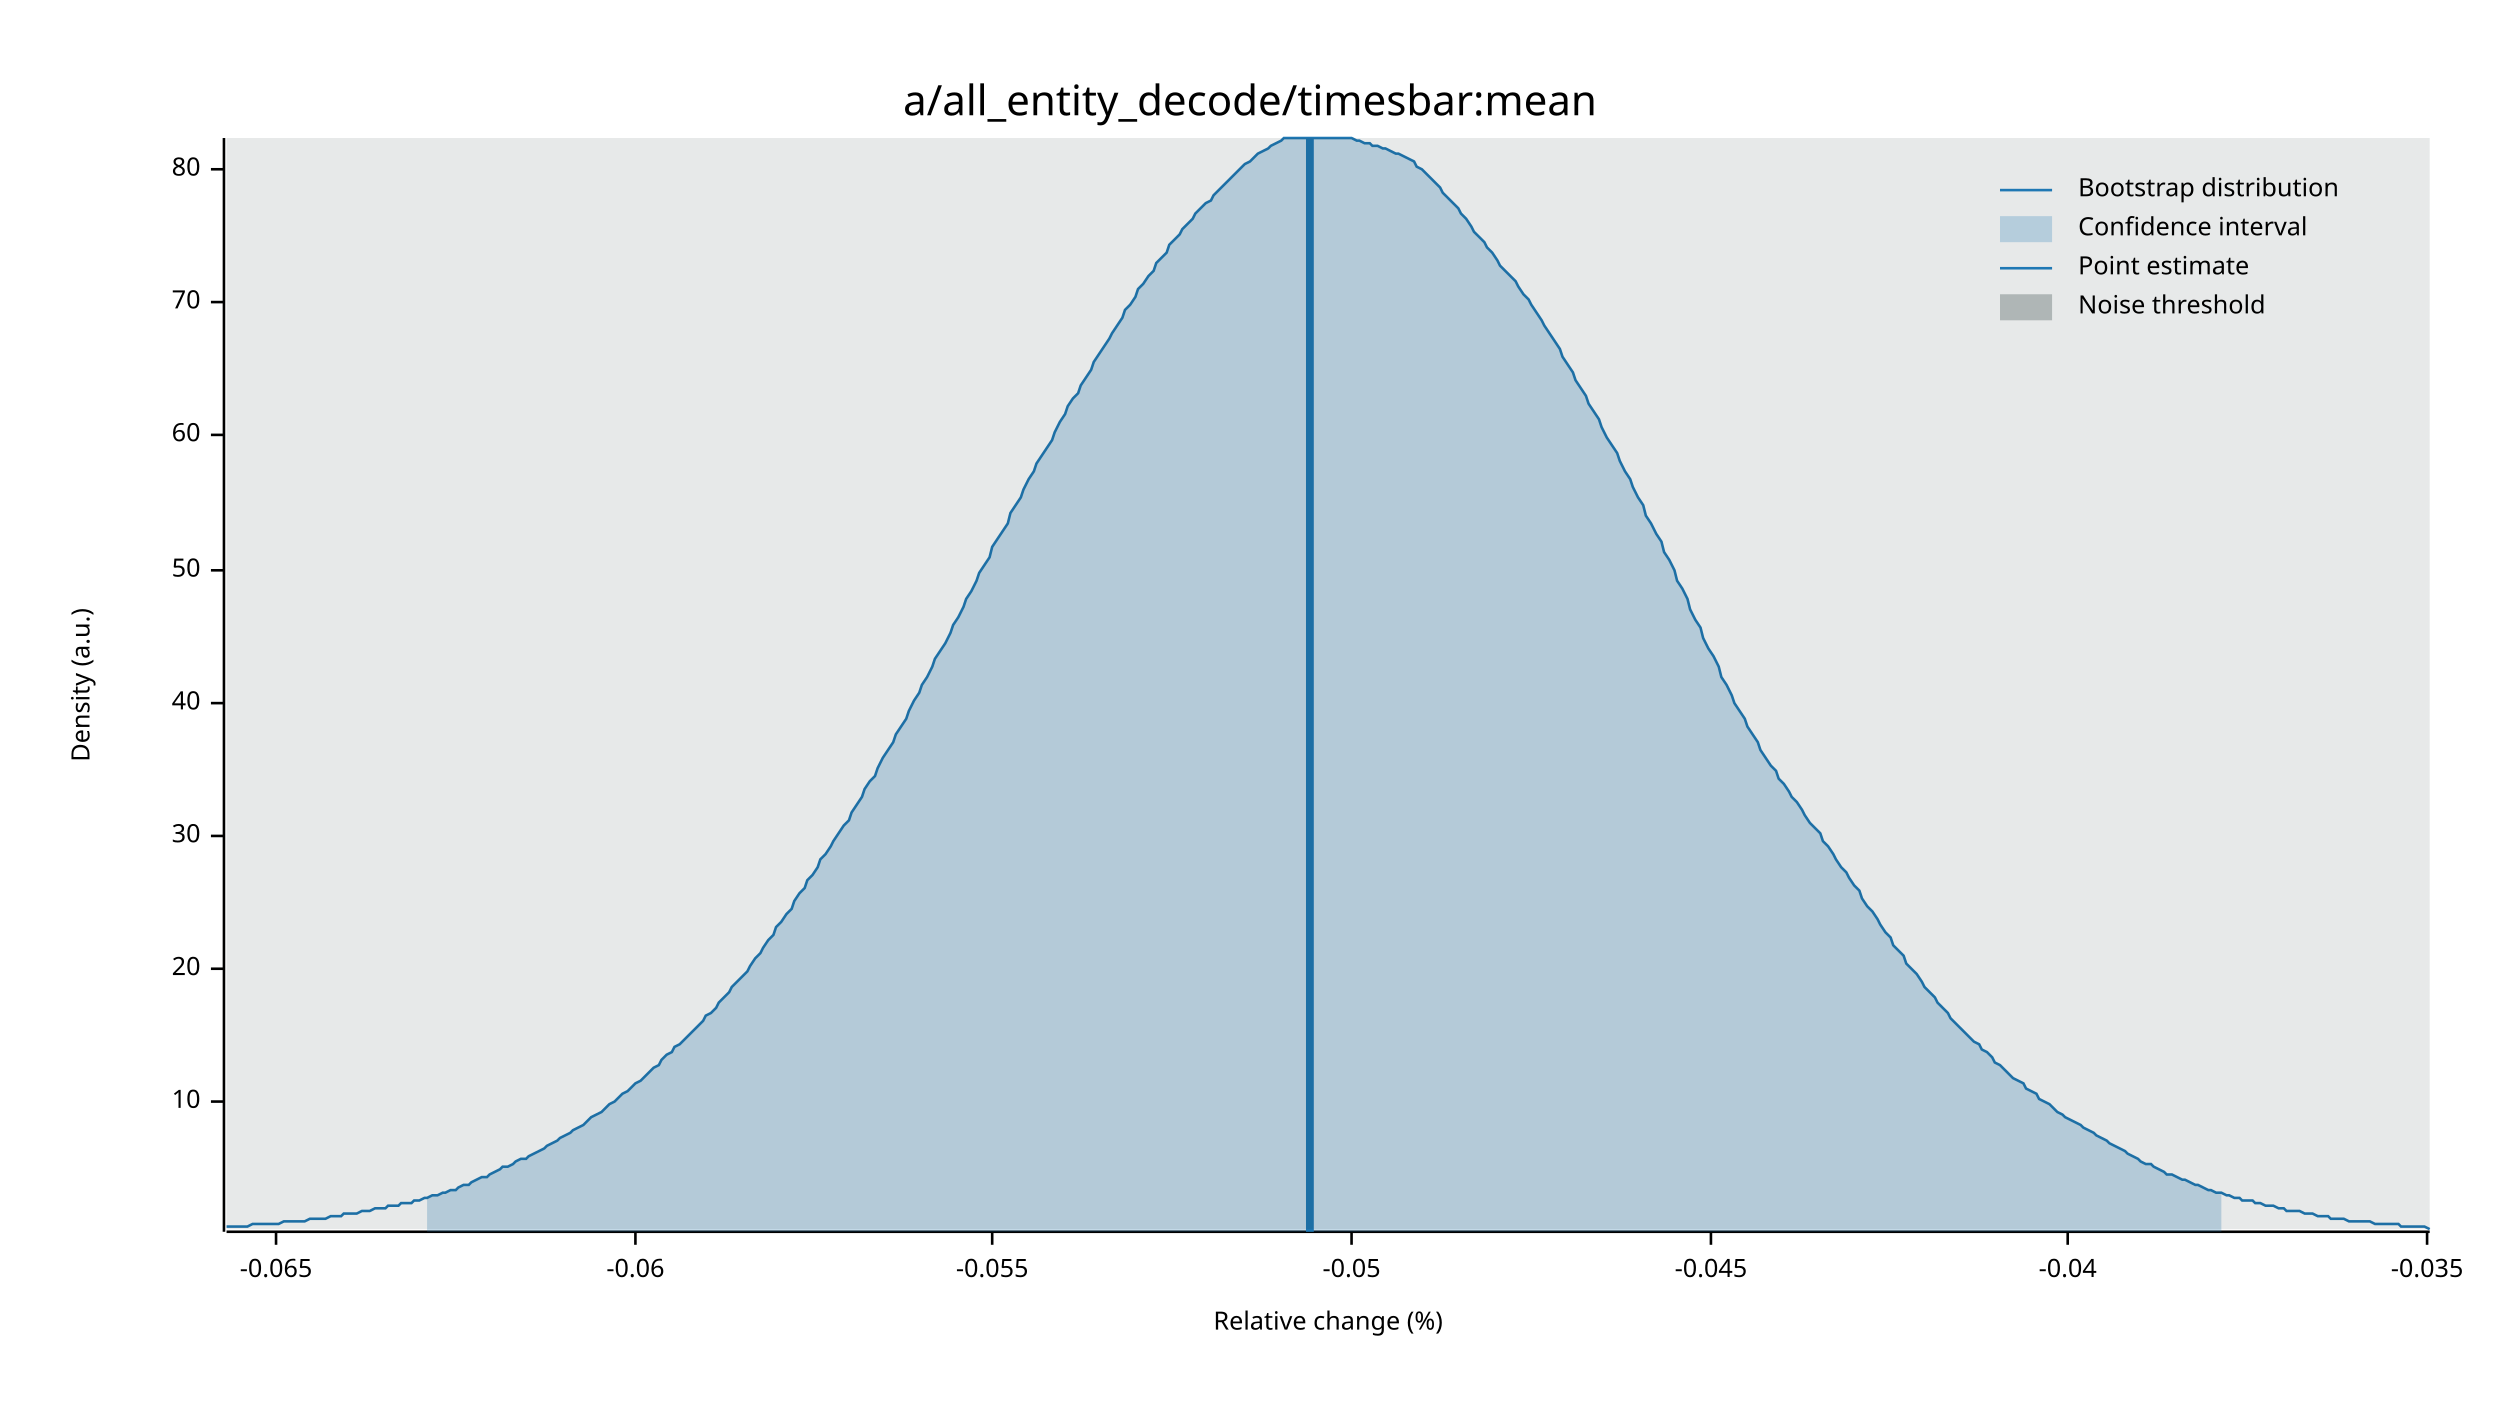
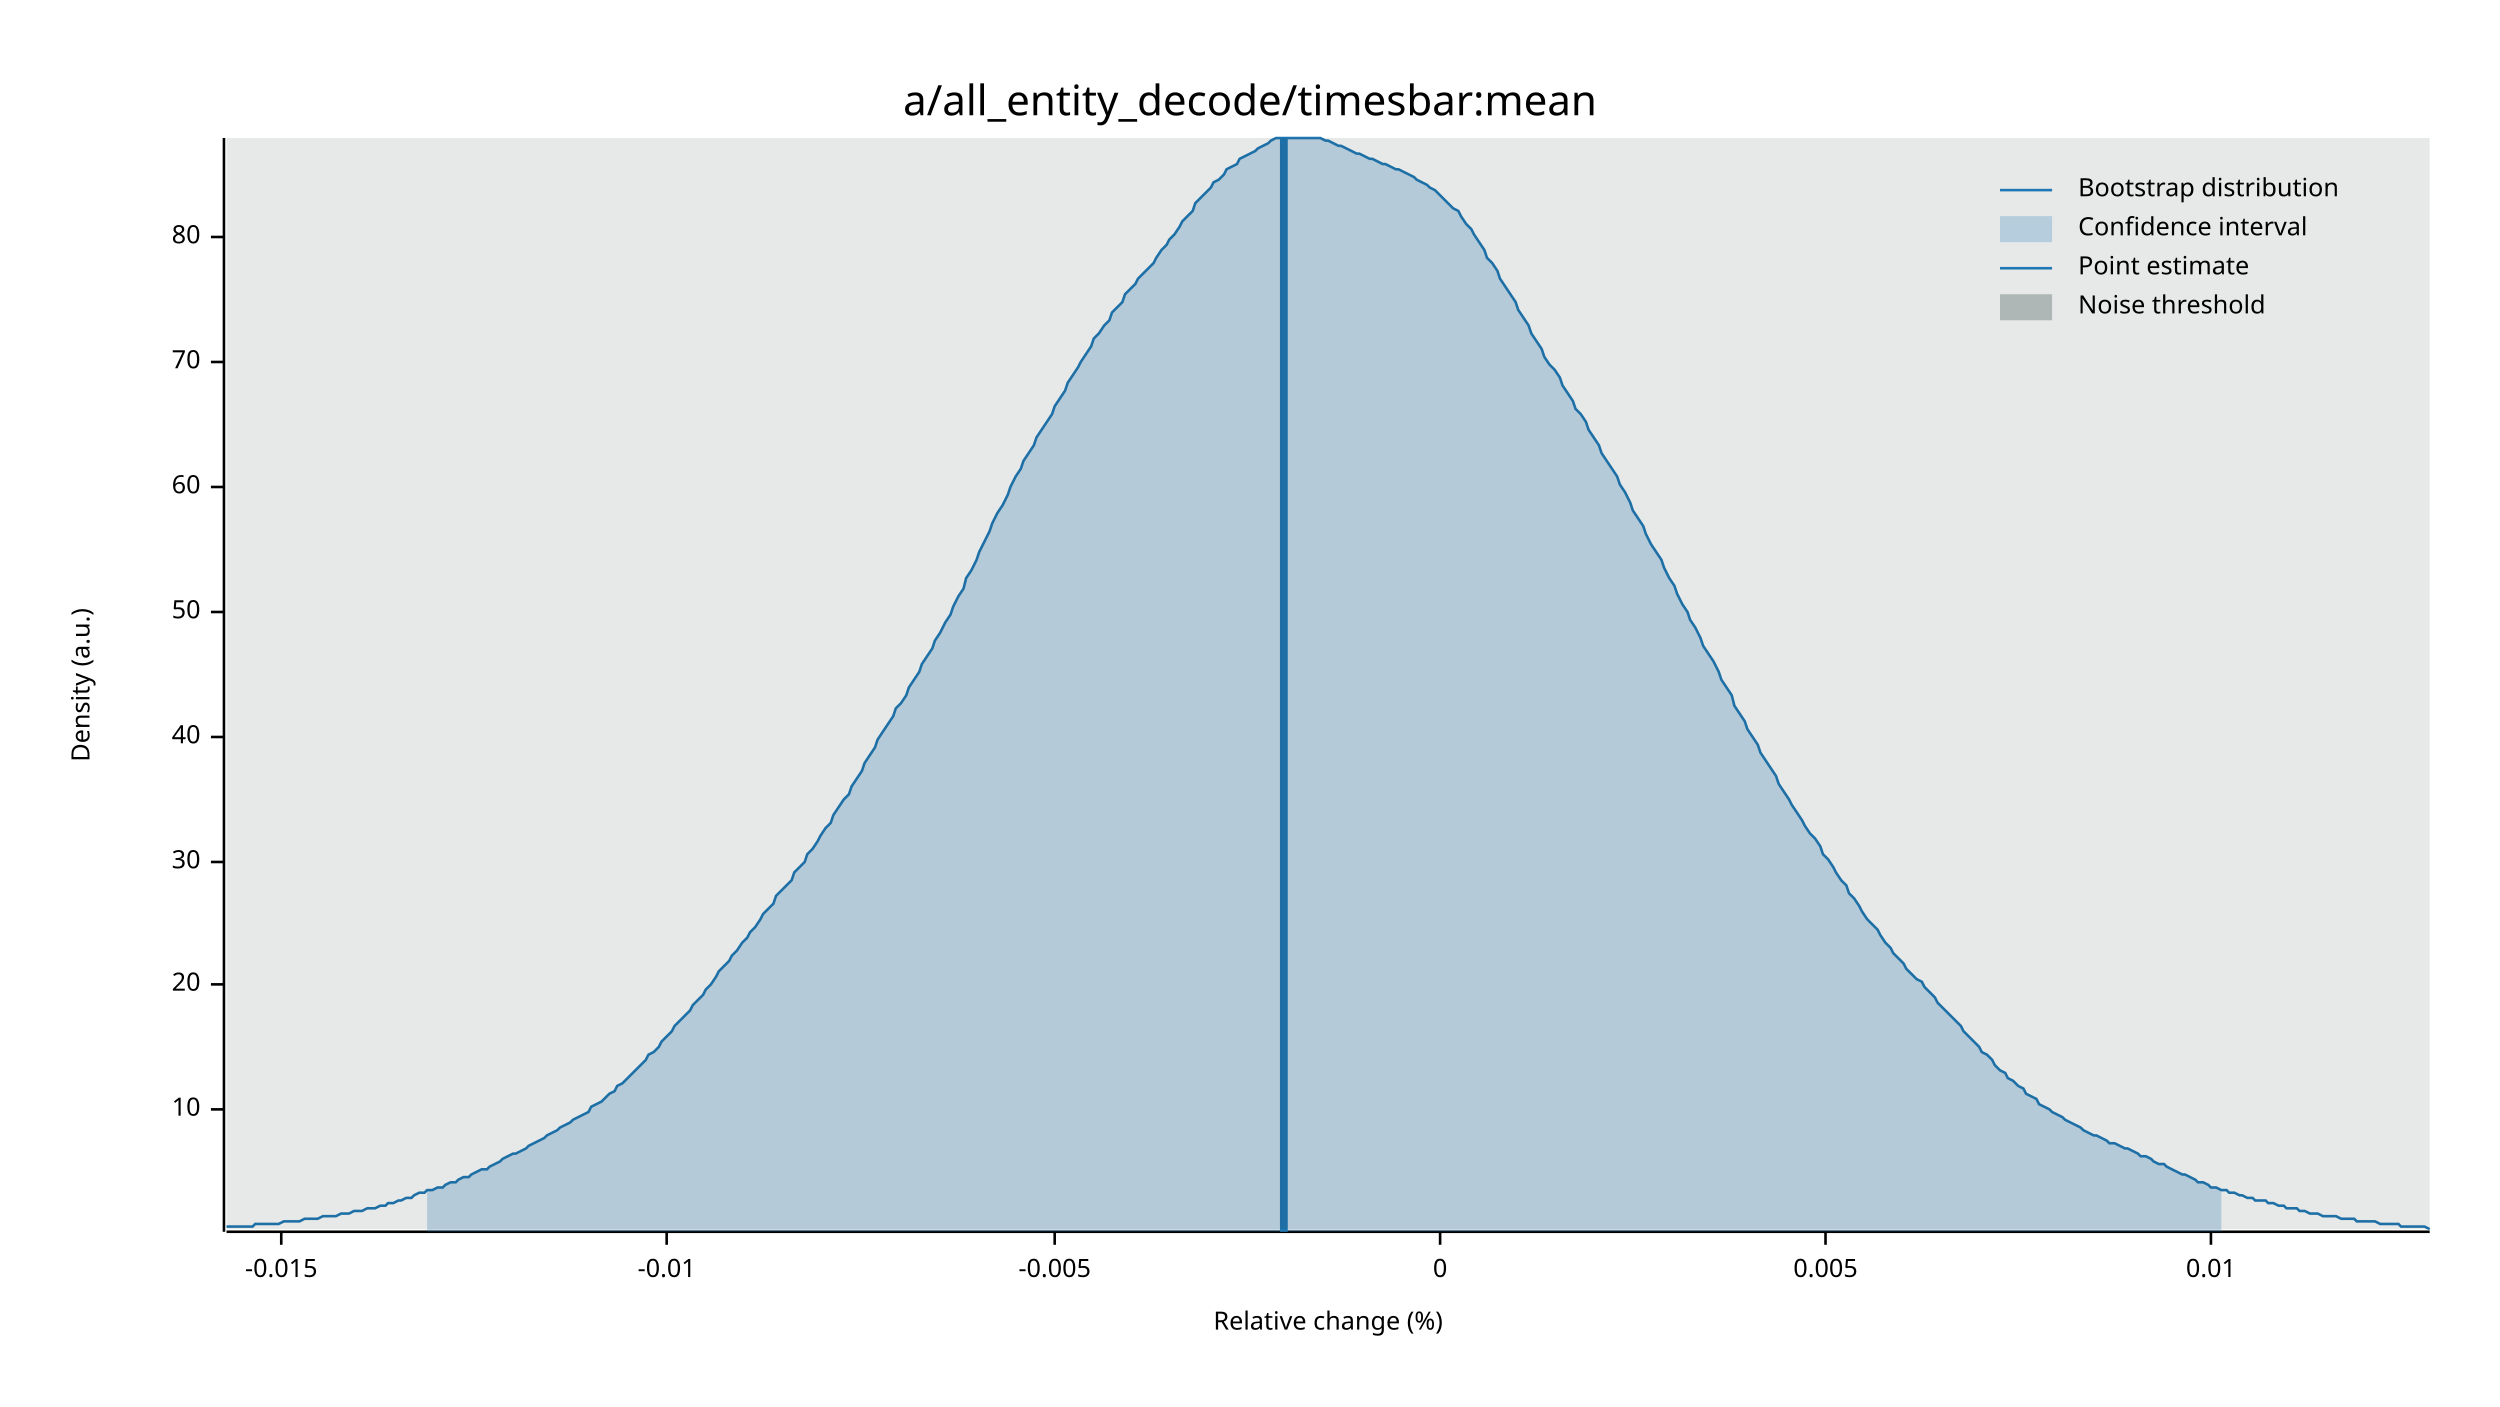
<svg xmlns="http://www.w3.org/2000/svg" width="960" height="540" viewBox="0 0 960 540">
  <text x="480" y="32" dy="0.76em" text-anchor="middle" font-family="sans-serif" font-size="16.129" opacity="1" fill="#000000">
a/all_entity_decode/timesbar:mean
</text>
  <text x="27" y="263" dy="0.76em" text-anchor="middle" font-family="sans-serif" font-size="9.677" opacity="1" fill="#000000" transform="rotate(270, 27, 263)">
Density (a.u.)
</text>
  <text x="510" y="513" dy="-0.5ex" text-anchor="middle" font-family="sans-serif" font-size="9.677" opacity="1" fill="#000000">
Relative change (%)
</text>
  <polyline fill="none" opacity="1" stroke="#000000" stroke-width="1" points="86,53 86,473 " />
-   <text x="77" y="423" dy="0.5ex" text-anchor="end" font-family="sans-serif" font-size="9.677" opacity="1" fill="#000000">
+   <text x="77" y="426" dy="0.5ex" text-anchor="end" font-family="sans-serif" font-size="9.677" opacity="1" fill="#000000">
10
</text>
-   <polyline fill="none" opacity="1" stroke="#000000" stroke-width="1" points="81,423 86,423 " />
-   <text x="77" y="372" dy="0.5ex" text-anchor="end" font-family="sans-serif" font-size="9.677" opacity="1" fill="#000000">
+   <polyline fill="none" opacity="1" stroke="#000000" stroke-width="1" points="81,426 86,426 " />
+   <text x="77" y="378" dy="0.5ex" text-anchor="end" font-family="sans-serif" font-size="9.677" opacity="1" fill="#000000">
20
</text>
-   <polyline fill="none" opacity="1" stroke="#000000" stroke-width="1" points="81,372 86,372 " />
-   <text x="77" y="321" dy="0.5ex" text-anchor="end" font-family="sans-serif" font-size="9.677" opacity="1" fill="#000000">
+   <polyline fill="none" opacity="1" stroke="#000000" stroke-width="1" points="81,378 86,378 " />
+   <text x="77" y="331" dy="0.5ex" text-anchor="end" font-family="sans-serif" font-size="9.677" opacity="1" fill="#000000">
30
</text>
-   <polyline fill="none" opacity="1" stroke="#000000" stroke-width="1" points="81,321 86,321 " />
-   <text x="77" y="270" dy="0.5ex" text-anchor="end" font-family="sans-serif" font-size="9.677" opacity="1" fill="#000000">
+   <polyline fill="none" opacity="1" stroke="#000000" stroke-width="1" points="81,331 86,331 " />
+   <text x="77" y="283" dy="0.5ex" text-anchor="end" font-family="sans-serif" font-size="9.677" opacity="1" fill="#000000">
40
</text>
-   <polyline fill="none" opacity="1" stroke="#000000" stroke-width="1" points="81,270 86,270 " />
-   <text x="77" y="219" dy="0.5ex" text-anchor="end" font-family="sans-serif" font-size="9.677" opacity="1" fill="#000000">
+   <polyline fill="none" opacity="1" stroke="#000000" stroke-width="1" points="81,283 86,283 " />
+   <text x="77" y="235" dy="0.5ex" text-anchor="end" font-family="sans-serif" font-size="9.677" opacity="1" fill="#000000">
50
</text>
-   <polyline fill="none" opacity="1" stroke="#000000" stroke-width="1" points="81,219 86,219 " />
-   <text x="77" y="167" dy="0.5ex" text-anchor="end" font-family="sans-serif" font-size="9.677" opacity="1" fill="#000000">
+   <polyline fill="none" opacity="1" stroke="#000000" stroke-width="1" points="81,235 86,235 " />
+   <text x="77" y="187" dy="0.5ex" text-anchor="end" font-family="sans-serif" font-size="9.677" opacity="1" fill="#000000">
60
</text>
-   <polyline fill="none" opacity="1" stroke="#000000" stroke-width="1" points="81,167 86,167 " />
-   <text x="77" y="116" dy="0.5ex" text-anchor="end" font-family="sans-serif" font-size="9.677" opacity="1" fill="#000000">
+   <polyline fill="none" opacity="1" stroke="#000000" stroke-width="1" points="81,187 86,187 " />
+   <text x="77" y="139" dy="0.5ex" text-anchor="end" font-family="sans-serif" font-size="9.677" opacity="1" fill="#000000">
70
</text>
-   <polyline fill="none" opacity="1" stroke="#000000" stroke-width="1" points="81,116 86,116 " />
-   <text x="77" y="65" dy="0.5ex" text-anchor="end" font-family="sans-serif" font-size="9.677" opacity="1" fill="#000000">
+   <polyline fill="none" opacity="1" stroke="#000000" stroke-width="1" points="81,139 86,139 " />
+   <text x="77" y="91" dy="0.5ex" text-anchor="end" font-family="sans-serif" font-size="9.677" opacity="1" fill="#000000">
80
</text>
-   <polyline fill="none" opacity="1" stroke="#000000" stroke-width="1" points="81,65 86,65 " />
+   <polyline fill="none" opacity="1" stroke="#000000" stroke-width="1" points="81,91 86,91 " />
  <polyline fill="none" opacity="1" stroke="#000000" stroke-width="1" points="87,473 933,473 " />
-   <text x="106" y="483" dy="0.76em" text-anchor="middle" font-family="sans-serif" font-size="9.677" opacity="1" fill="#000000">
- -0.065
+   <text x="108" y="483" dy="0.76em" text-anchor="middle" font-family="sans-serif" font-size="9.677" opacity="1" fill="#000000">
+ -0.015
</text>
-   <polyline fill="none" opacity="1" stroke="#000000" stroke-width="1" points="106,473 106,478 " />
-   <text x="244" y="483" dy="0.76em" text-anchor="middle" font-family="sans-serif" font-size="9.677" opacity="1" fill="#000000">
- -0.06
+   <polyline fill="none" opacity="1" stroke="#000000" stroke-width="1" points="108,473 108,478 " />
+   <text x="256" y="483" dy="0.76em" text-anchor="middle" font-family="sans-serif" font-size="9.677" opacity="1" fill="#000000">
+ -0.01
</text>
-   <polyline fill="none" opacity="1" stroke="#000000" stroke-width="1" points="244,473 244,478 " />
-   <text x="381" y="483" dy="0.76em" text-anchor="middle" font-family="sans-serif" font-size="9.677" opacity="1" fill="#000000">
- -0.055
+   <polyline fill="none" opacity="1" stroke="#000000" stroke-width="1" points="256,473 256,478 " />
+   <text x="405" y="483" dy="0.76em" text-anchor="middle" font-family="sans-serif" font-size="9.677" opacity="1" fill="#000000">
+ -0.005
</text>
-   <polyline fill="none" opacity="1" stroke="#000000" stroke-width="1" points="381,473 381,478 " />
-   <text x="519" y="483" dy="0.76em" text-anchor="middle" font-family="sans-serif" font-size="9.677" opacity="1" fill="#000000">
- -0.05
+   <polyline fill="none" opacity="1" stroke="#000000" stroke-width="1" points="405,473 405,478 " />
+   <text x="553" y="483" dy="0.76em" text-anchor="middle" font-family="sans-serif" font-size="9.677" opacity="1" fill="#000000">
+ 0
</text>
-   <polyline fill="none" opacity="1" stroke="#000000" stroke-width="1" points="519,473 519,478 " />
-   <text x="657" y="483" dy="0.76em" text-anchor="middle" font-family="sans-serif" font-size="9.677" opacity="1" fill="#000000">
- -0.045
+   <polyline fill="none" opacity="1" stroke="#000000" stroke-width="1" points="553,473 553,478 " />
+   <text x="701" y="483" dy="0.76em" text-anchor="middle" font-family="sans-serif" font-size="9.677" opacity="1" fill="#000000">
+ 0.005
</text>
-   <polyline fill="none" opacity="1" stroke="#000000" stroke-width="1" points="657,473 657,478 " />
-   <text x="794" y="483" dy="0.76em" text-anchor="middle" font-family="sans-serif" font-size="9.677" opacity="1" fill="#000000">
- -0.04
+   <polyline fill="none" opacity="1" stroke="#000000" stroke-width="1" points="701,473 701,478 " />
+   <text x="849" y="483" dy="0.76em" text-anchor="middle" font-family="sans-serif" font-size="9.677" opacity="1" fill="#000000">
+ 0.01
</text>
-   <polyline fill="none" opacity="1" stroke="#000000" stroke-width="1" points="794,473 794,478 " />
-   <text x="932" y="483" dy="0.76em" text-anchor="middle" font-family="sans-serif" font-size="9.677" opacity="1" fill="#000000">
- -0.035
- </text>
-   <polyline fill="none" opacity="1" stroke="#000000" stroke-width="1" points="932,473 932,478 " />
-   <polyline fill="none" opacity="1" stroke="#1F78B4" stroke-width="1" points="87,471 88,471 90,471 92,471 93,471 95,471 97,470 98,470 100,470 102,470 103,470 105,470 107,470 109,469 110,469 112,469 114,469 115,469 117,469 119,468 120,468 122,468 124,468 125,468 127,467 129,467 131,467 132,466 134,466 136,466 137,466 139,465 141,465 142,465 144,464 146,464 148,464 149,463 151,463 153,463 154,462 156,462 158,462 159,461 161,461 163,460 164,460 166,459 168,459 170,458 171,458 173,457 175,457 176,456 178,455 180,455 181,454 183,453 185,452 187,452 188,451 190,450 192,449 193,448 195,448 197,447 198,446 200,445 202,445 203,444 205,443 207,442 209,441 210,440 212,439 214,438 215,437 217,436 219,435 220,434 222,433 224,432 226,430 227,429 229,428 231,427 232,426 234,424 236,423 237,422 239,420 241,419 242,418 244,416 246,415 248,413 249,412 251,410 253,409 254,407 256,405 258,404 259,402 261,401 263,399 265,397 266,396 268,394 270,392 271,390 273,389 275,387 276,385 278,383 280,381 281,379 283,377 285,375 287,373 288,371 290,368 292,366 293,364 295,361 297,359 298,356 300,354 302,351 304,349 305,346 307,343 309,341 310,338 312,336 314,333 315,330 317,328 319,325 320,323 322,320 324,317 326,315 327,312 329,309 331,306 332,303 334,300 336,298 337,295 339,291 341,288 343,285 344,282 346,279 348,276 349,273 351,269 353,266 354,263 356,260 358,256 359,253 361,250 363,247 365,243 366,240 368,237 370,233 371,230 373,227 375,223 376,220 378,217 380,214 381,210 383,207 385,204 387,201 388,197 390,194 392,191 393,188 395,184 397,181 398,178 400,175 402,172 404,169 405,166 407,162 409,159 410,156 412,153 414,151 415,148 417,145 419,142 420,139 422,136 424,133 426,130 427,128 429,125 431,122 432,119 434,117 436,114 437,111 439,109 441,106 443,104 444,101 446,99 448,97 449,94 451,92 453,90 454,88 456,86 458,84 459,82 461,80 463,78 465,77 466,75 468,73 470,71 471,70 473,68 475,66 476,65 478,63 480,62 482,60 483,59 485,58 487,57 488,56 490,55 492,54 493,53 495,53 497,53 498,53 500,53 502,53 504,53 505,53 507,53 509,53 510,53 512,53 514,53 515,53 517,53 519,53 521,54 522,54 524,55 526,55 527,56 529,56 531,57 532,57 534,58 536,59 537,59 539,60 541,61 543,62 544,64 546,65 548,67 549,68 551,70 553,72 554,74 556,76 558,78 560,80 561,82 563,84 565,87 566,89 568,91 570,93 571,95 573,97 575,100 576,102 578,104 580,106 582,108 583,110 585,113 587,115 588,117 590,120 592,123 593,125 595,128 597,131 599,134 600,137 602,140 604,143 605,146 607,149 609,152 610,155 612,158 614,161 615,164 617,168 619,171 621,174 622,177 624,181 626,184 627,187 629,191 631,194 632,198 634,201 636,205 638,208 639,212 641,215 643,219 644,223 646,226 648,230 649,234 651,238 653,241 654,245 656,249 658,252 660,256 661,260 663,263 665,267 666,270 668,273 670,276 671,279 673,282 675,285 676,288 678,291 680,294 682,296 683,299 685,301 687,304 688,306 690,308 692,311 693,313 695,316 697,318 699,320 700,323 702,325 704,328 705,330 707,333 709,335 710,337 712,340 714,342 715,345 717,348 719,350 721,353 722,355 724,358 726,360 727,363 729,365 731,367 732,370 734,372 736,374 738,377 739,379 741,381 743,383 744,385 746,387 748,389 749,391 751,393 753,395 754,396 756,398 758,400 760,401 761,403 763,404 765,406 766,408 768,409 770,411 771,412 773,414 775,415 777,416 778,418 780,419 782,420 783,422 785,423 787,424 788,425 790,427 792,428 793,429 795,430 797,431 799,432 800,433 802,434 804,435 805,436 807,437 809,438 810,439 812,440 814,441 816,442 817,443 819,444 821,445 822,446 824,447 826,447 827,448 829,449 831,450 832,451 834,451 836,452 838,453 839,453 841,454 843,455 844,455 846,456 848,457 849,457 851,458 853,458 855,459 856,459 858,460 860,460 861,461 863,461 865,461 866,462 868,462 870,463 871,463 873,463 875,464 877,464 878,465 880,465 882,465 883,465 885,466 887,466 888,466 890,467 892,467 894,467 895,468 897,468 899,468 900,468 902,469 904,469 905,469 907,469 909,469 910,469 912,470 914,470 916,470 917,470 919,470 921,470 922,471 924,471 926,471 927,471 929,471 931,471 933,472 " />
-   <polygon opacity="0.25" fill="#1F78B4" points="164,460 166,459 168,459 170,458 171,458 173,457 175,457 176,456 178,455 180,455 181,454 183,453 185,452 187,452 188,451 190,450 192,449 193,448 195,448 197,447 198,446 200,445 202,445 203,444 205,443 207,442 209,441 210,440 212,439 214,438 215,437 217,436 219,435 220,434 222,433 224,432 226,430 227,429 229,428 231,427 232,426 234,424 236,423 237,422 239,420 241,419 242,418 244,416 246,415 248,413 249,412 251,410 253,409 254,407 256,405 258,404 259,402 261,401 263,399 265,397 266,396 268,394 270,392 271,390 273,389 275,387 276,385 278,383 280,381 281,379 283,377 285,375 287,373 288,371 290,368 292,366 293,364 295,361 297,359 298,356 300,354 302,351 304,349 305,346 307,343 309,341 310,338 312,336 314,333 315,330 317,328 319,325 320,323 322,320 324,317 326,315 327,312 329,309 331,306 332,303 334,300 336,298 337,295 339,291 341,288 343,285 344,282 346,279 348,276 349,273 351,269 353,266 354,263 356,260 358,256 359,253 361,250 363,247 365,243 366,240 368,237 370,233 371,230 373,227 375,223 376,220 378,217 380,214 381,210 383,207 385,204 387,201 388,197 390,194 392,191 393,188 395,184 397,181 398,178 400,175 402,172 404,169 405,166 407,162 409,159 410,156 412,153 414,151 415,148 417,145 419,142 420,139 422,136 424,133 426,130 427,128 429,125 431,122 432,119 434,117 436,114 437,111 439,109 441,106 443,104 444,101 446,99 448,97 449,94 451,92 453,90 454,88 456,86 458,84 459,82 461,80 463,78 465,77 466,75 468,73 470,71 471,70 473,68 475,66 476,65 478,63 480,62 482,60 483,59 485,58 487,57 488,56 490,55 492,54 493,53 495,53 497,53 498,53 500,53 502,53 504,53 505,53 507,53 509,53 510,53 512,53 514,53 515,53 517,53 519,53 521,54 522,54 524,55 526,55 527,56 529,56 531,57 532,57 534,58 536,59 537,59 539,60 541,61 543,62 544,64 546,65 548,67 549,68 551,70 553,72 554,74 556,76 558,78 560,80 561,82 563,84 565,87 566,89 568,91 570,93 571,95 573,97 575,100 576,102 578,104 580,106 582,108 583,110 585,113 587,115 588,117 590,120 592,123 593,125 595,128 597,131 599,134 600,137 602,140 604,143 605,146 607,149 609,152 610,155 612,158 614,161 615,164 617,168 619,171 621,174 622,177 624,181 626,184 627,187 629,191 631,194 632,198 634,201 636,205 638,208 639,212 641,215 643,219 644,223 646,226 648,230 649,234 651,238 653,241 654,245 656,249 658,252 660,256 661,260 663,263 665,267 666,270 668,273 670,276 671,279 673,282 675,285 676,288 678,291 680,294 682,296 683,299 685,301 687,304 688,306 690,308 692,311 693,313 695,316 697,318 699,320 700,323 702,325 704,328 705,330 707,333 709,335 710,337 712,340 714,342 715,345 717,348 719,350 721,353 722,355 724,358 726,360 727,363 729,365 731,367 732,370 734,372 736,374 738,377 739,379 741,381 743,383 744,385 746,387 748,389 749,391 751,393 753,395 754,396 756,398 758,400 760,401 761,403 763,404 765,406 766,408 768,409 770,411 771,412 773,414 775,415 777,416 778,418 780,419 782,420 783,422 785,423 787,424 788,425 790,427 792,428 793,429 795,430 797,431 799,432 800,433 802,434 804,435 805,436 807,437 809,438 810,439 812,440 814,441 816,442 817,443 819,444 821,445 822,446 824,447 826,447 827,448 829,449 831,450 832,451 834,451 836,452 838,453 839,453 841,454 843,455 844,455 846,456 848,457 849,457 851,458 853,458 853,473 164,473 " />
-   <polyline fill="none" opacity="1" stroke="#1F78B4" stroke-width="3" points="503,473 503,53 " />
+   <polyline fill="none" opacity="1" stroke="#000000" stroke-width="1" points="849,473 849,478 " />
+   <polyline fill="none" opacity="1" stroke="#1F78B4" stroke-width="1" points="87,471 88,471 90,471 92,471 93,471 95,471 97,471 98,470 100,470 102,470 103,470 105,470 107,470 109,469 110,469 112,469 114,469 115,469 117,468 119,468 120,468 122,468 124,467 125,467 127,467 129,467 131,466 132,466 134,466 136,465 137,465 139,465 141,464 142,464 144,464 146,463 148,463 149,462 151,462 153,461 154,461 156,460 158,460 159,459 161,458 163,458 164,457 166,457 168,456 170,456 171,455 173,454 175,454 176,453 178,452 180,452 181,451 183,450 185,449 187,449 188,448 190,447 192,446 193,445 195,444 197,443 198,443 200,442 202,441 203,440 205,439 207,438 209,437 210,436 212,435 214,434 215,433 217,432 219,431 220,430 222,429 224,428 226,427 227,425 229,424 231,423 232,422 234,420 236,419 237,417 239,416 241,414 242,413 244,411 246,409 248,407 249,405 251,404 253,402 254,400 256,398 258,396 259,394 261,392 263,390 265,388 266,386 268,384 270,382 271,380 273,378 275,375 276,373 278,371 280,369 281,367 283,365 285,362 287,360 288,358 290,356 292,353 293,351 295,349 297,347 298,344 300,342 302,340 304,338 305,335 307,333 309,331 310,328 312,326 314,323 315,321 317,318 319,316 320,313 322,310 324,307 326,305 327,302 329,299 331,296 332,293 334,290 336,287 337,284 339,281 341,278 343,275 344,272 346,270 348,267 349,264 351,261 353,258 354,255 356,252 358,249 359,246 361,243 363,239 365,236 366,233 368,229 370,226 371,222 373,219 375,215 376,212 378,208 380,204 381,201 383,197 385,194 387,190 388,187 390,183 392,180 393,177 395,174 397,171 398,168 400,165 402,162 404,159 405,156 407,153 409,150 410,147 412,144 414,141 415,139 417,136 419,133 420,130 422,128 424,125 426,123 427,120 429,118 431,116 432,113 434,111 436,109 437,107 439,105 441,103 443,101 444,99 446,96 448,94 449,92 451,90 453,87 454,85 456,83 458,81 459,78 461,76 463,74 465,72 466,70 468,69 470,67 471,65 473,64 475,63 476,61 478,60 480,59 482,58 483,57 485,56 487,55 488,54 490,53 492,53 493,53 495,53 497,53 498,53 500,53 502,53 504,53 505,53 507,53 509,54 510,54 512,55 514,56 515,56 517,57 519,58 521,59 522,59 524,60 526,61 527,61 529,62 531,63 532,63 534,64 536,65 537,65 539,66 541,67 543,68 544,69 546,70 548,71 549,72 551,73 553,75 554,76 556,78 558,80 560,81 561,83 563,86 565,88 566,90 568,93 570,96 571,99 573,101 575,104 576,107 578,110 580,113 582,116 583,119 585,122 587,125 588,128 590,131 592,134 593,137 595,140 597,142 599,145 600,148 602,151 604,154 605,157 607,159 609,162 610,165 612,168 614,171 615,174 617,177 619,180 621,183 622,186 624,189 626,193 627,196 629,199 631,202 632,205 634,209 636,212 638,215 639,218 641,222 643,225 644,228 646,232 648,235 649,238 651,241 653,245 654,248 656,251 658,254 660,258 661,261 663,264 665,267 666,271 668,274 670,277 671,280 673,283 675,286 676,289 678,292 680,295 682,298 683,301 685,304 687,307 688,309 690,312 692,315 693,317 695,320 697,322 699,325 700,328 702,330 704,333 705,335 707,338 709,340 710,343 712,345 714,348 715,350 717,353 719,355 721,357 722,359 724,362 726,364 727,366 729,368 731,370 732,372 734,374 736,376 738,377 739,379 741,381 743,383 744,385 746,387 748,389 749,390 751,392 753,394 754,396 756,398 758,400 760,402 761,404 763,405 765,407 766,409 768,411 770,412 771,414 773,415 775,417 777,418 778,420 780,421 782,422 783,424 785,425 787,426 788,427 790,428 792,429 793,430 795,431 797,432 799,433 800,434 802,435 804,436 805,436 807,437 809,438 810,439 812,439 814,440 816,441 817,441 819,442 821,443 822,444 824,444 826,445 827,446 829,447 831,447 832,448 834,449 836,450 838,451 839,451 841,452 843,453 844,454 846,454 848,455 849,456 851,456 853,457 855,457 856,458 858,458 860,459 861,459 863,460 865,460 866,461 868,461 870,461 871,462 873,462 875,463 877,463 878,464 880,464 882,464 883,465 885,465 887,466 888,466 890,466 892,467 894,467 895,467 897,467 899,468 900,468 902,468 904,468 905,469 907,469 909,469 910,469 912,469 914,470 916,470 917,470 919,470 921,470 922,471 924,471 926,471 927,471 929,471 931,471 933,472 " />
+   <polygon opacity="0.25" fill="#1F78B4" points="164,457 166,457 168,456 170,456 171,455 173,454 175,454 176,453 178,452 180,452 181,451 183,450 185,449 187,449 188,448 190,447 192,446 193,445 195,444 197,443 198,443 200,442 202,441 203,440 205,439 207,438 209,437 210,436 212,435 214,434 215,433 217,432 219,431 220,430 222,429 224,428 226,427 227,425 229,424 231,423 232,422 234,420 236,419 237,417 239,416 241,414 242,413 244,411 246,409 248,407 249,405 251,404 253,402 254,400 256,398 258,396 259,394 261,392 263,390 265,388 266,386 268,384 270,382 271,380 273,378 275,375 276,373 278,371 280,369 281,367 283,365 285,362 287,360 288,358 290,356 292,353 293,351 295,349 297,347 298,344 300,342 302,340 304,338 305,335 307,333 309,331 310,328 312,326 314,323 315,321 317,318 319,316 320,313 322,310 324,307 326,305 327,302 329,299 331,296 332,293 334,290 336,287 337,284 339,281 341,278 343,275 344,272 346,270 348,267 349,264 351,261 353,258 354,255 356,252 358,249 359,246 361,243 363,239 365,236 366,233 368,229 370,226 371,222 373,219 375,215 376,212 378,208 380,204 381,201 383,197 385,194 387,190 388,187 390,183 392,180 393,177 395,174 397,171 398,168 400,165 402,162 404,159 405,156 407,153 409,150 410,147 412,144 414,141 415,139 417,136 419,133 420,130 422,128 424,125 426,123 427,120 429,118 431,116 432,113 434,111 436,109 437,107 439,105 441,103 443,101 444,99 446,96 448,94 449,92 451,90 453,87 454,85 456,83 458,81 459,78 461,76 463,74 465,72 466,70 468,69 470,67 471,65 473,64 475,63 476,61 478,60 480,59 482,58 483,57 485,56 487,55 488,54 490,53 492,53 493,53 495,53 497,53 498,53 500,53 502,53 504,53 505,53 507,53 509,54 510,54 512,55 514,56 515,56 517,57 519,58 521,59 522,59 524,60 526,61 527,61 529,62 531,63 532,63 534,64 536,65 537,65 539,66 541,67 543,68 544,69 546,70 548,71 549,72 551,73 553,75 554,76 556,78 558,80 560,81 561,83 563,86 565,88 566,90 568,93 570,96 571,99 573,101 575,104 576,107 578,110 580,113 582,116 583,119 585,122 587,125 588,128 590,131 592,134 593,137 595,140 597,142 599,145 600,148 602,151 604,154 605,157 607,159 609,162 610,165 612,168 614,171 615,174 617,177 619,180 621,183 622,186 624,189 626,193 627,196 629,199 631,202 632,205 634,209 636,212 638,215 639,218 641,222 643,225 644,228 646,232 648,235 649,238 651,241 653,245 654,248 656,251 658,254 660,258 661,261 663,264 665,267 666,271 668,274 670,277 671,280 673,283 675,286 676,289 678,292 680,295 682,298 683,301 685,304 687,307 688,309 690,312 692,315 693,317 695,320 697,322 699,325 700,328 702,330 704,333 705,335 707,338 709,340 710,343 712,345 714,348 715,350 717,353 719,355 721,357 722,359 724,362 726,364 727,366 729,368 731,370 732,372 734,374 736,376 738,377 739,379 741,381 743,383 744,385 746,387 748,389 749,390 751,392 753,394 754,396 756,398 758,400 760,402 761,404 763,405 765,407 766,409 768,411 770,412 771,414 773,415 775,417 777,418 778,420 780,421 782,422 783,424 785,425 787,426 788,427 790,428 792,429 793,430 795,431 797,432 799,433 800,434 802,435 804,436 805,436 807,437 809,438 810,439 812,439 814,440 816,441 817,441 819,442 821,443 822,444 824,444 826,445 827,446 829,447 831,447 832,448 834,449 836,450 838,451 839,451 841,452 843,453 844,454 846,454 848,455 849,456 851,456 853,457 853,473 164,473 " />
+   <polyline fill="none" opacity="1" stroke="#1F78B4" stroke-width="3" points="493,473 493,53 " />
  <rect x="87" y="53" width="846" height="419" opacity="0.1" fill="#071A1C" stroke="none" />
  <text x="798" y="68" dy="0.76em" text-anchor="start" font-family="sans-serif" font-size="9.677" opacity="1" fill="#000000">
Bootstrap distribution
</text>
  <text x="798" y="83" dy="0.76em" text-anchor="start" font-family="sans-serif" font-size="9.677" opacity="1" fill="#000000">
Confidence interval
</text>
  <text x="798" y="98" dy="0.76em" text-anchor="start" font-family="sans-serif" font-size="9.677" opacity="1" fill="#000000">
Point estimate
</text>
  <text x="798" y="113" dy="0.76em" text-anchor="start" font-family="sans-serif" font-size="9.677" opacity="1" fill="#000000">
Noise threshold
</text>
  <polyline fill="none" opacity="1" stroke="#1F78B4" stroke-width="1" points="768,73 788,73 " />
  <rect x="768" y="83" width="20" height="10" opacity="0.25" fill="#1F78B4" stroke="none" />
  <polyline fill="none" opacity="1" stroke="#1F78B4" stroke-width="1" points="768,103 788,103 " />
  <rect x="768" y="113" width="20" height="10" opacity="0.25" fill="#071A1C" stroke="none" />
</svg>
